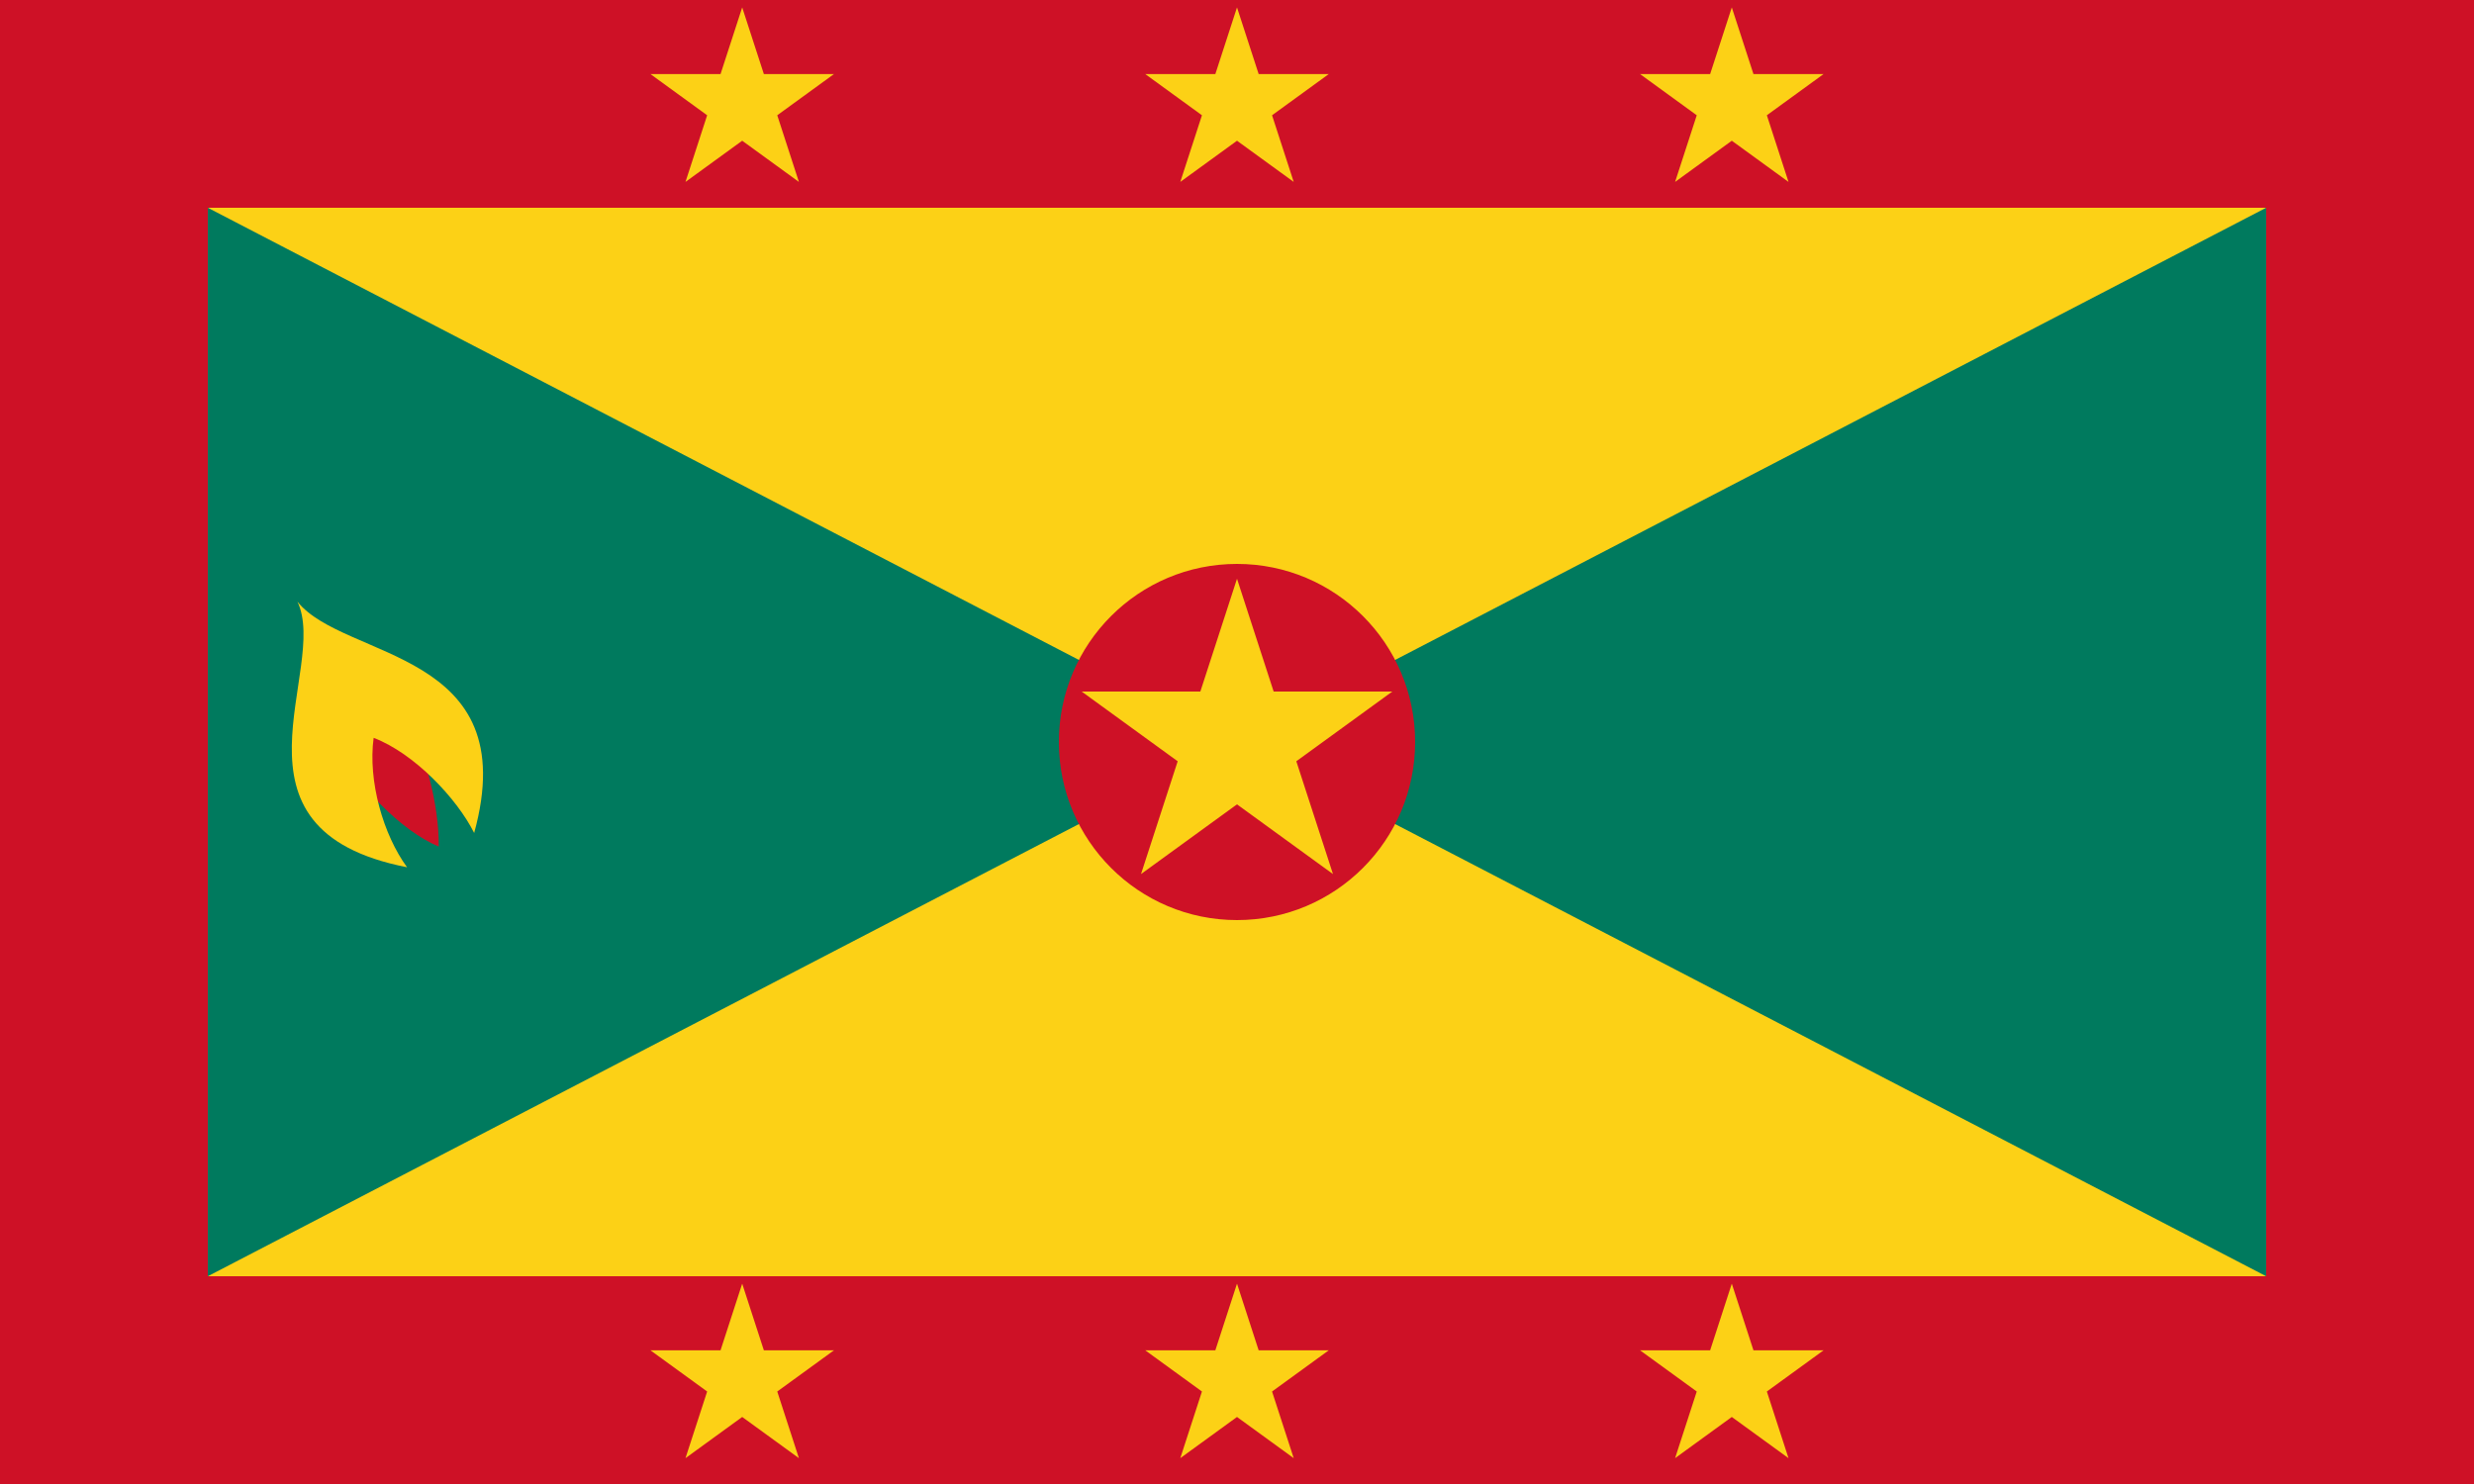
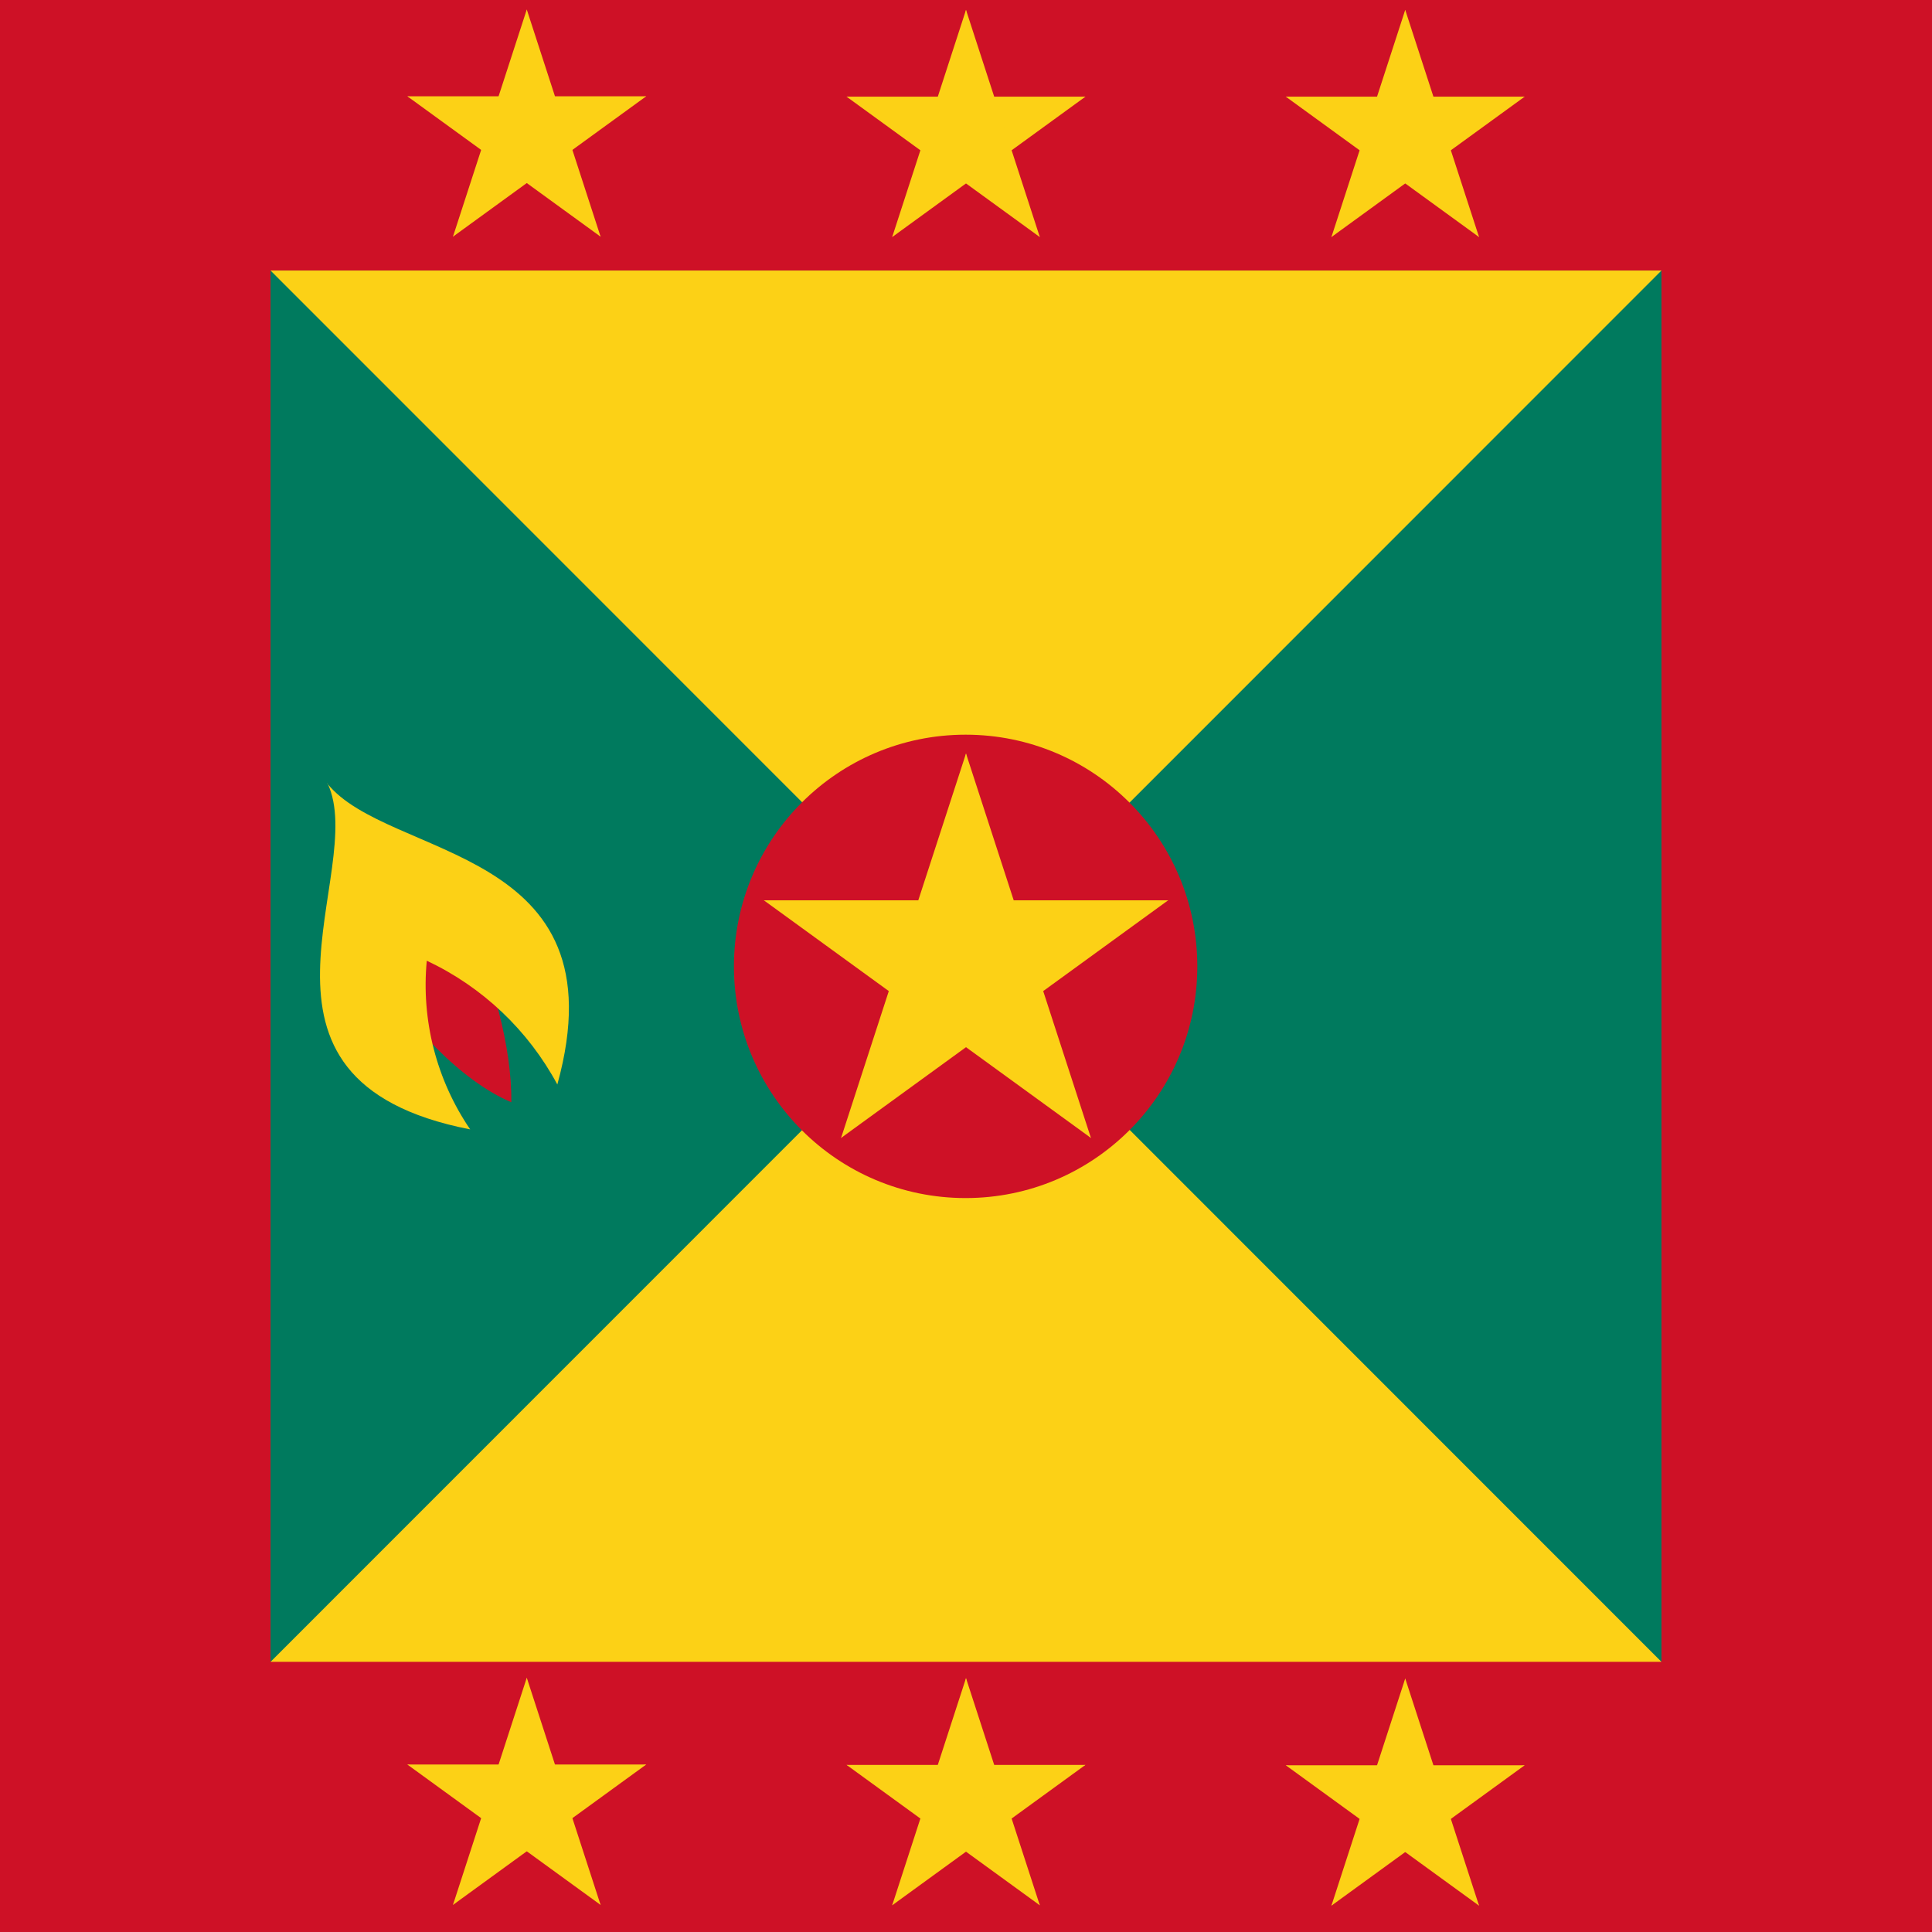
- <svg xmlns="http://www.w3.org/2000/svg" viewBox="0 0 500 300">
-   <path fill="#ce1126" d="M0 0h500v300H0z" />
-   <path fill="#007a5e" d="M42 42h416v216H42z" />
-   <path d="M42 42h416L42 258h416z" fill="#fcd116" />
-   <circle r="36" cy="150" cx="250" fill="#ce1126" />
-   <path d="M67.749 150.41c4.504 8.39 13.265 17.52 20.916 20.73.123-8.52-2.9-19.44-7.034-28.14z" fill="#ce1126" />
-   <path d="M60.112 121.63c6.529 13.61-16.933 46.08 22.156 53.69-4.822-6.58-7.931-17.44-6.755-26.16 8.201 3.12 16.83 12.25 20.317 19.23 10.23-37.15-26.24-34.89-35.718-46.76zM150 259.5l-11.462 35.276 30.008-21.802h-37.091l30.007 21.802zm100 0l-11.462 35.276 30.007-21.802h-37.09l30.007 21.802zm100 0l-11.462 35.276 30.008-21.802h-37.091l30.007 21.802zm0-258l-11.462 35.276 30.007-21.802h-37.09l30.007 21.802zm-100 0l-11.462 35.276 30.007-21.802h-37.09l30.007 21.802zm-100 0l-11.462 35.276 30.007-21.802h-37.09l30.007 21.802zM250 117l-19.397 59.697 50.782-36.895h-62.77l50.782 36.895z" fill="#fcd116" />
+ <svg xmlns="http://www.w3.org/2000/svg" xmlns:xlink="http://www.w3.org/1999/xlink" id="flag-icons-gd" viewBox="0 0 512 512">
+   <defs>
+     <g id="gd-c">
+       <g id="gd-b">
+         <path id="gd-a" fill="#fcd116" d="M0-1v1h.5" transform="rotate(18 0 -1)" />
+         <use xlink:href="#gd-a" width="100%" height="100%" transform="scale(-1 1)" />
+       </g>
+       <use xlink:href="#gd-b" width="100%" height="100%" transform="rotate(72)" />
+       <use xlink:href="#gd-b" width="100%" height="100%" transform="rotate(144)" />
+       <use xlink:href="#gd-b" width="100%" height="100%" transform="rotate(-144)" />
+       <use xlink:href="#gd-b" width="100%" height="100%" transform="rotate(-72)" />
+     </g>
+   </defs>
+   <path fill="#ce1126" d="M0 0h512v512H0z" />
+   <path fill="#007a5e" d="M71.7 71.7h368.6v368.6H71.7z" />
+   <path fill="#fcd116" d="M71.7 71.7h368.6L71.7 440.4h368.6z" />
+   <circle cx="255.9" cy="256.1" r="61.4" fill="#ce1126" />
+   <use xlink:href="#gd-c" width="100%" height="100%" transform="translate(256 256)scale(56.32)" />
+   <use xlink:href="#gd-d" width="100%" height="100%" x="-100" transform="translate(-16.4 -.1)" />
+   <use xlink:href="#gd-c" id="gd-d" width="100%" height="100%" transform="translate(256 35.9)scale(33.28)" />
+   <use xlink:href="#gd-d" width="100%" height="100%" x="100" transform="translate(16.4)" />
+   <path fill="#ce1126" d="M99.8 256.8c7.7 14.3 22.6 29.8 35.7 35.3.2-14.5-5-33.2-12-48z" />
+   <path fill="#fcd116" d="M86.8 207.6c11.1 23.3-29 78.7 37.8 91.7a68 68 0 0 1-11.5-44.7 76 76 0 0 1 34.6 32.8c17.5-63.4-44.8-59.5-61-79.8z" />
+   <use xlink:href="#gd-d" width="100%" height="100%" x="-100" transform="translate(-16.4 442)" />
+   <use xlink:href="#gd-c" width="100%" height="100%" transform="translate(256 478)scale(33.28)" />
+   <use xlink:href="#gd-d" width="100%" height="100%" x="100" transform="translate(16.4 442.2)" />
</svg>
